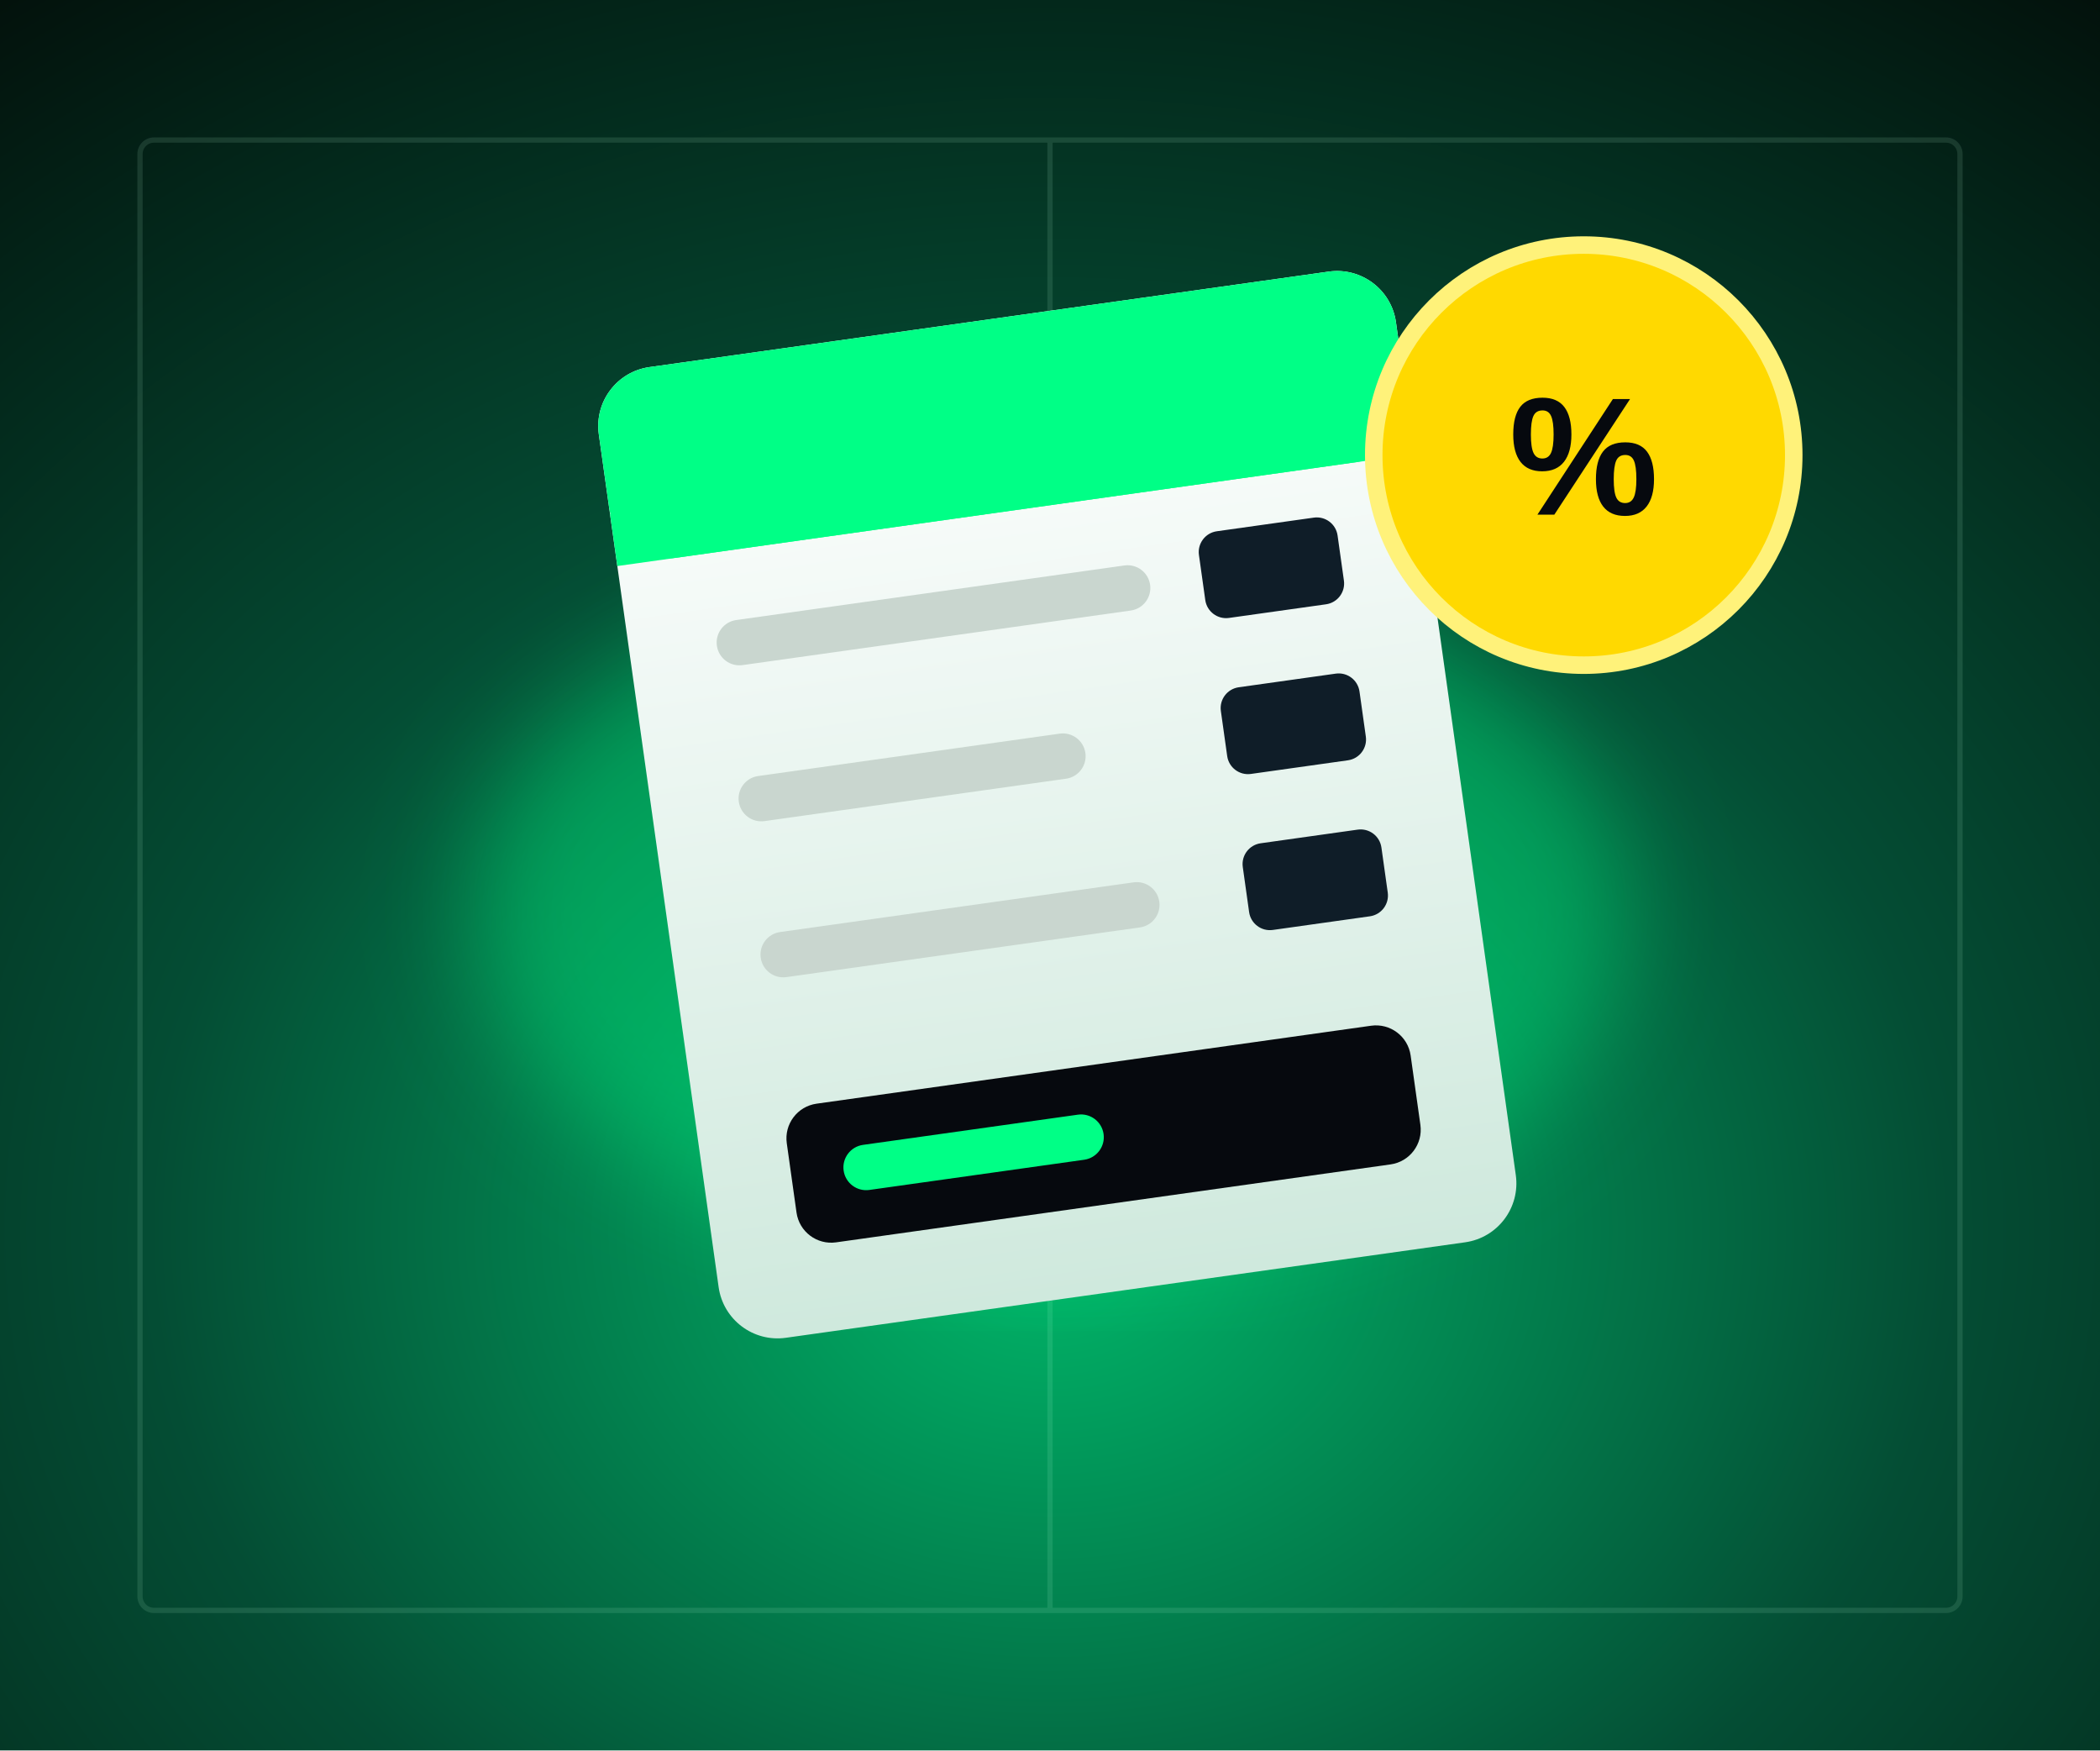
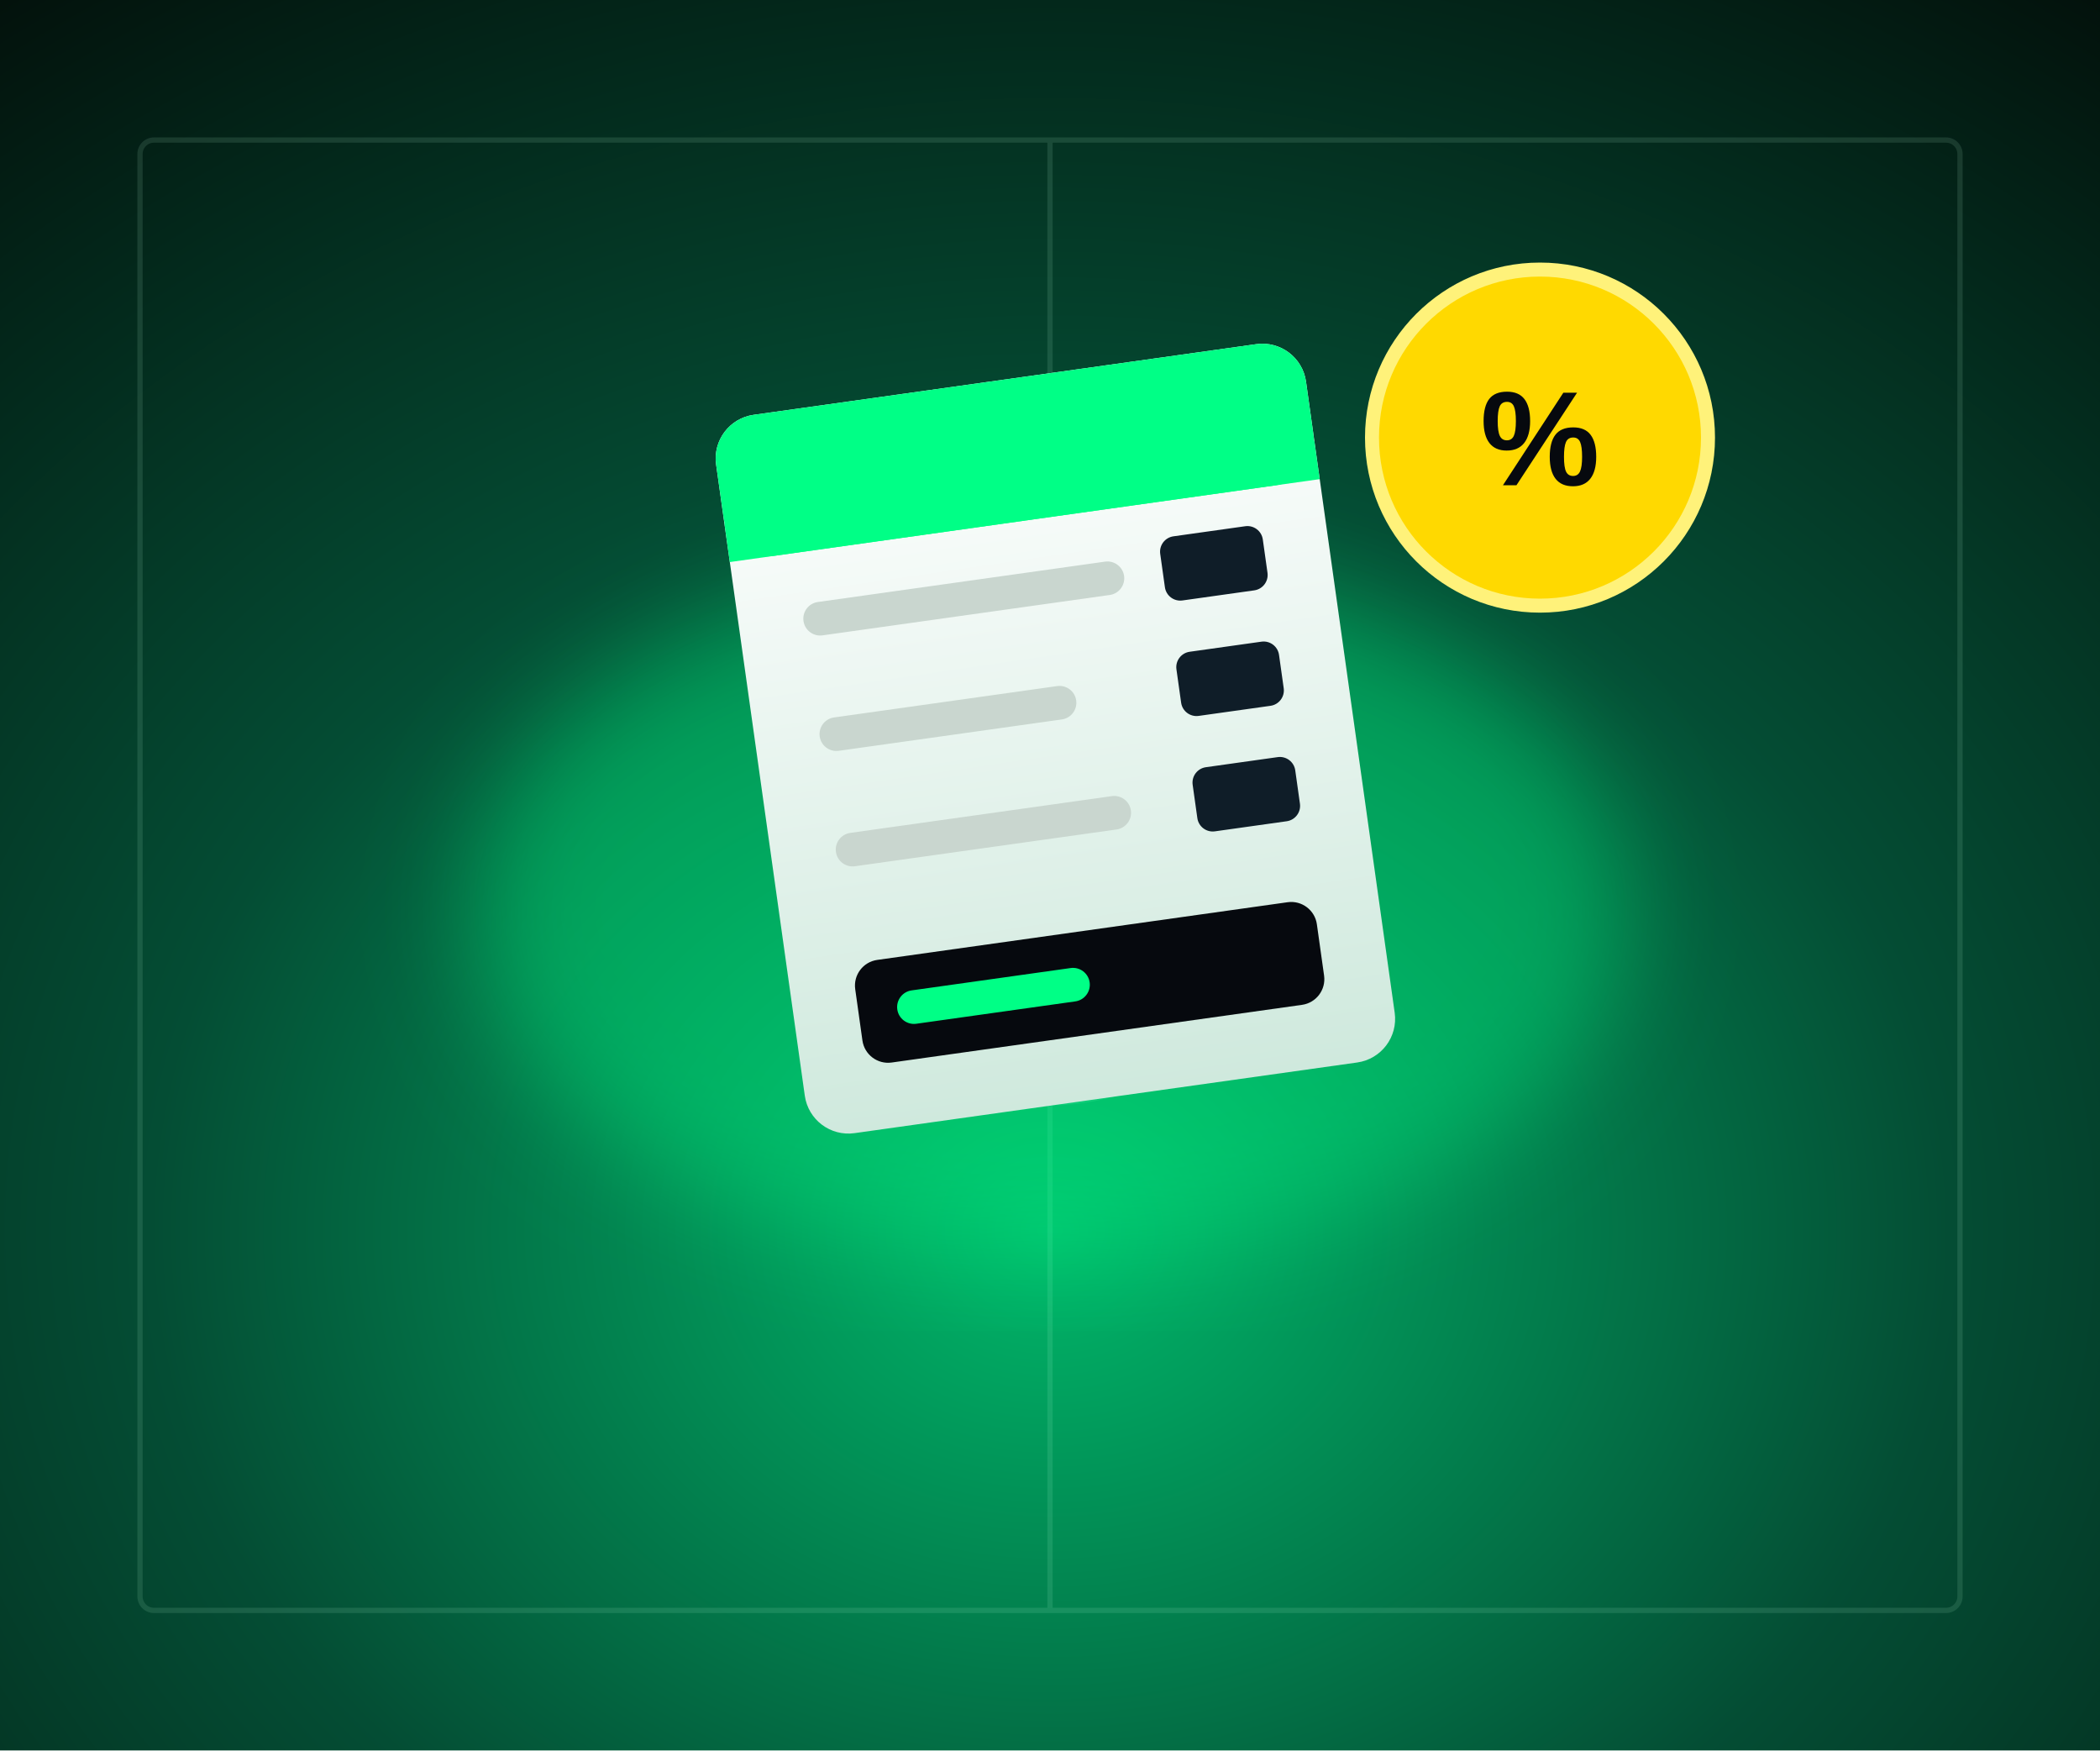
<svg xmlns="http://www.w3.org/2000/svg" viewBox="0 0 1200 1000">
  <defs>
    <radialGradient id="bg" cx="50%" cy="70%" r="85%">
      <stop offset="0" stop-color="#00b86a" />
      <stop offset=".5" stop-color="#044d34" />
      <stop offset="1" stop-color="#03120c" />
    </radialGradient>
    <linearGradient id="t" x1="0" y1="0" x2="0" y2="1">
      <stop offset="0" stop-color="#ffffff" />
      <stop offset="1" stop-color="#cfe9dd" />
    </linearGradient>
    <filter id="glow">
      <feGaussianBlur stdDeviation="30" />
    </filter>
  </defs>
  <rect width="1200" height="1000" fill="url(#bg)" />
  <g opacity=".12" stroke="#bfffe0" stroke-width="3" fill="none">
    <rect x="80" y="80" width="1040" height="840" rx="8" />
    <line x1="600" y1="80" x2="600" y2="920" />
    <circle cx="600" cy="500" r="130" />
  </g>
  <ellipse cx="600" cy="520" rx="330" ry="200" fill="#00ff86" opacity=".35" filter="url(#glow)" />
-   <g transform="translate(600 430) rotate(-8)">
+   <g transform="translate(600 400) scale(.74) rotate(-8)">
    <rect x="-230" y="-250" width="460" height="560" rx="34" fill="url(#t)" />
    <rect x="-230" y="-250" width="460" height="110" rx="34" fill="#00ff86" />
    <rect x="-230" y="-170" width="460" height="30" fill="#00ff86" />
    <g fill="#c9d6cf">
      <rect x="-180" y="-100" width="250" height="26" rx="13" />
      <rect x="-180" y="-10" width="200" height="26" rx="13" />
      <rect x="-180" y="80" width="230" height="26" rx="13" />
    </g>
    <g fill="#0f1d28">
      <rect x="100" y="-112" width="80" height="50" rx="12" />
      <rect x="100" y="-22" width="80" height="50" rx="12" />
      <rect x="100" y="68" width="80" height="50" rx="12" />
    </g>
    <rect x="-180" y="180" width="360" height="80" rx="20" fill="#06090e" />
    <rect x="-150" y="207" width="150" height="26" rx="13" fill="#00ff86" />
  </g>
-   <g transform="translate(905 260)">
+   <g transform="translate(880 250) scale(.8)">
    <circle r="120" fill="#ffd900" />
    <circle r="120" fill="none" stroke="#fff27a" stroke-width="10" />
    <text y="34" text-anchor="middle" font-family="Arial Black,Arial" font-weight="900" font-size="96" fill="#06090e">%</text>
  </g>
</svg>
